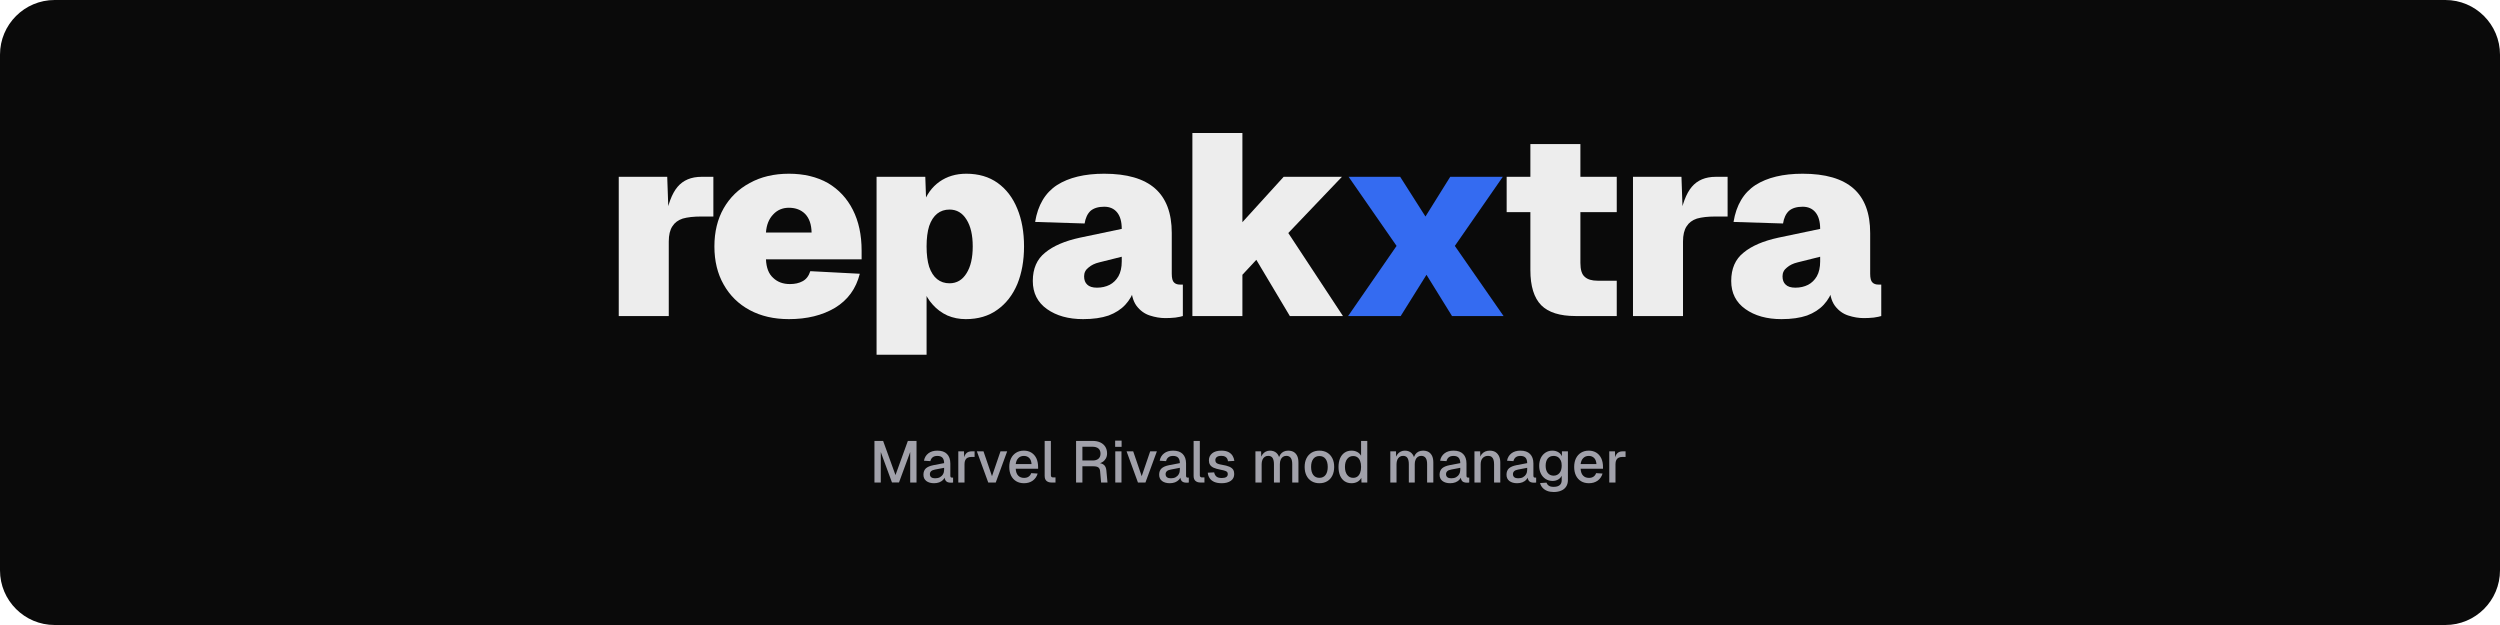
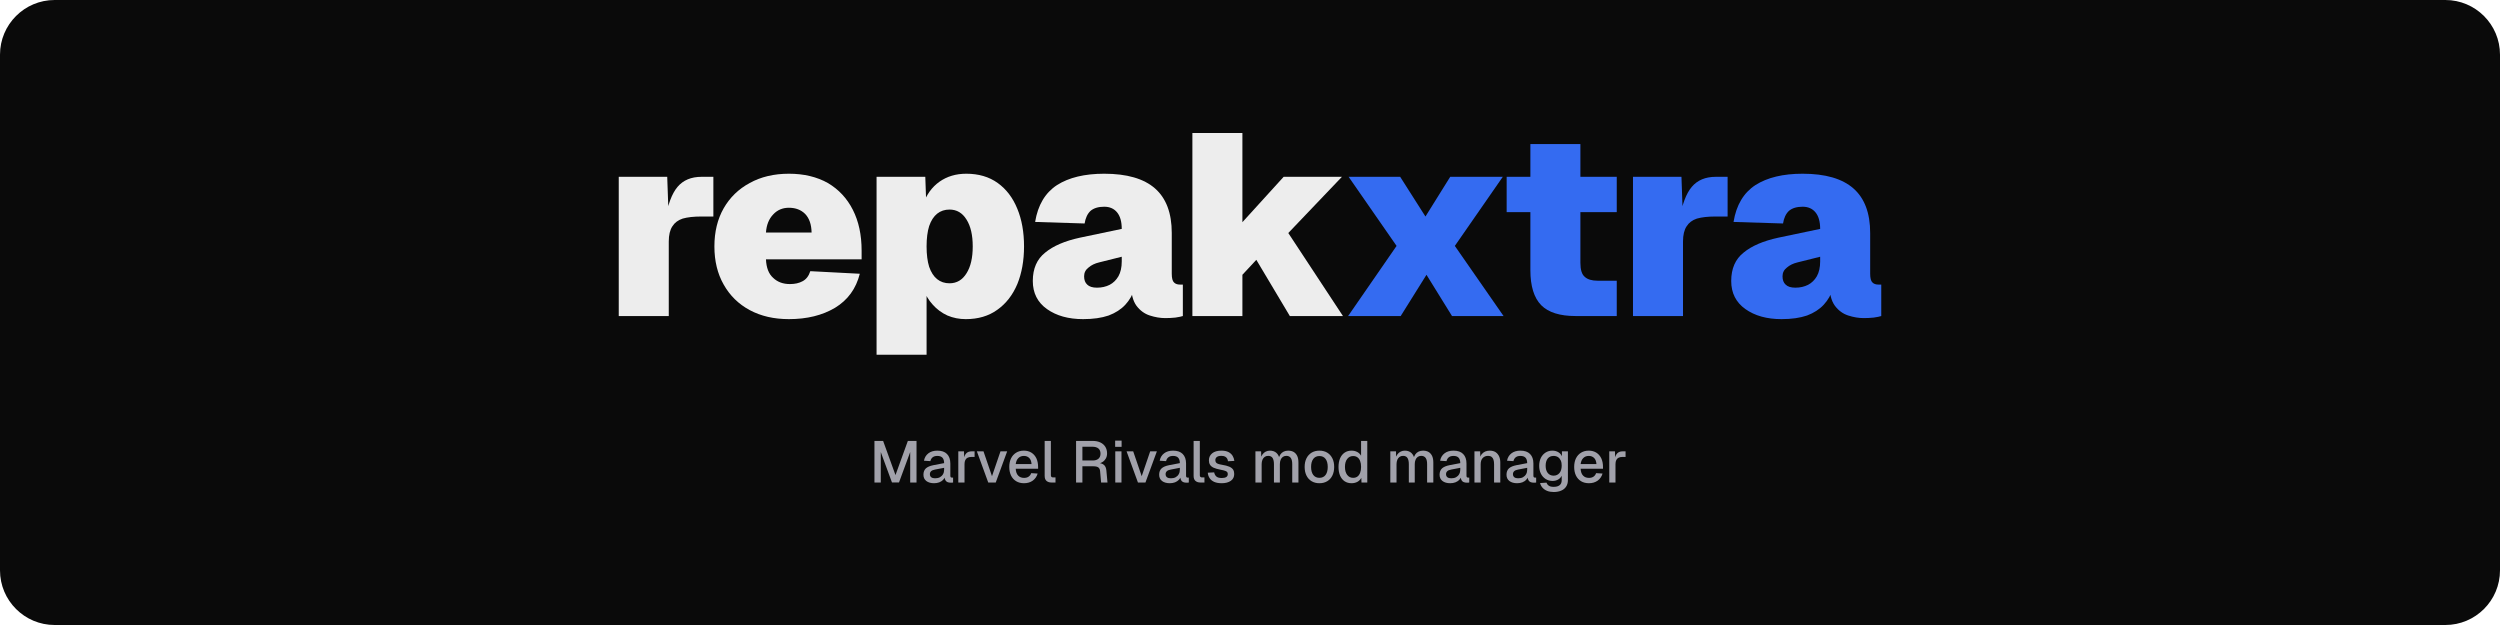
<svg xmlns="http://www.w3.org/2000/svg" viewBox="0 0 1280 320" width="1280" height="320" role="img" aria-label="repakxtra, Marvel Rivals mod manager">
  <rect width="1280" height="320" rx="28" fill="#0a0a0a" />
  <g fill="#ededed">
    <g transform="translate(309.41 161.81) scale(0.132 -0.132)">
      <path transform="translate(0 0)" d="M56 0V540H244L250 370L236 372Q251 462 284 501Q317 540 377 540H423V386H375Q332 386 304 378Q277 369 264 348Q250 327 250 289V0Z" />
      <path transform="translate(395 0)" d="M321 -12Q234 -12 169 23Q104 58 68 122Q32 185 32 270Q32 355 68 418Q104 481 169 516Q234 552 321 552Q408 552 472 516Q535 479 569 412Q603 345 603 254V220H232Q234 171 260 148Q285 124 325 124Q354 124 374 135Q395 146 404 174L596 164Q574 77 500 32Q426 -12 321 -12ZM232 324H409Q408 371 384 396Q360 420 321 420Q284 420 260 394Q235 368 232 324Z" />
      <path transform="translate(1000 0)" d="M56 -150V540H245L249 427L236 432Q256 490 300 521Q344 552 404 552Q476 552 526 516Q576 480 602 416Q628 353 628 270Q628 188 602 124Q575 60 524 24Q474 -12 402 -12Q364 -12 331 2Q298 17 274 44Q249 71 237 108L250 112V-150ZM339 127Q381 127 405 166Q429 204 429 270Q429 336 405 374Q381 413 339 413Q311 413 291 397Q271 381 260 349Q250 317 250 270Q250 223 260 191Q271 159 291 143Q311 127 339 127Z" />
      <path transform="translate(1630 0)" d="M227 -12Q142 -12 87 27Q32 66 32 136Q32 208 80 246Q127 285 215 304L377 338Q377 380 359 402Q341 424 309 424Q275 424 256 408Q238 391 233 359L41 365Q57 463 126 508Q195 552 309 552Q441 552 506 495Q571 438 571 322V164Q571 138 580 130Q588 122 603 122H614V0Q605 -3 585 -6Q565 -8 546 -8Q517 -8 486 2Q455 12 434 40Q413 69 413 124L427 108Q416 71 391 44Q366 17 326 2Q285 -12 227 -12ZM281 110Q308 110 330 121Q351 132 364 154Q377 177 377 212V230L289 208Q264 202 248 188Q231 175 231 154Q231 133 243 122Q255 110 281 110Z" />
      <path transform="translate(2225 0)" d="M56 0V710H250V364L410 540H636L428 322L640 0H434L304 218L250 160V0Z" />
      <path transform="translate(2840 0)" fill="#346bf1" d="M45 0 233 272 47 540H247L345 386L441 540H645L459 272L648 0H448L349 160L249 0Z" />
-       <path transform="translate(3469 0)" d="M298 0Q207 0 165 42Q123 85 123 178V667H317V206Q317 166 334 152Q350 137 384 137H458V0ZM31 403V540H458V403Z" />
-       <path transform="translate(3934 0)" d="M56 0V540H244L250 370L236 372Q251 462 284 501Q317 540 377 540H423V386H375Q332 386 304 378Q277 369 264 348Q250 327 250 289V0Z" />
-       <path transform="translate(4339 0)" d="M227 -12Q142 -12 87 27Q32 66 32 136Q32 208 80 246Q127 285 215 304L377 338Q377 380 359 402Q341 424 309 424Q275 424 256 408Q238 391 233 359L41 365Q57 463 126 508Q195 552 309 552Q441 552 506 495Q571 438 571 322V164Q571 138 580 130Q588 122 603 122H614V0Q605 -3 585 -6Q565 -8 546 -8Q517 -8 486 2Q455 12 434 40Q413 69 413 124L427 108Q416 71 391 44Q366 17 326 2Q285 -12 227 -12ZM281 110Q308 110 330 121Q351 132 364 154Q377 177 377 212V230L289 208Q264 202 248 188Q231 175 231 154Q231 133 243 122Q255 110 281 110Z" />
+       <path transform="translate(3469 0)" fill="#346bf1" d="M298 0Q207 0 165 42Q123 85 123 178V667H317V206Q317 166 334 152Q350 137 384 137H458V0ZM31 403V540H458V403Z" />
+       <path transform="translate(3934 0)" fill="#346bf1" d="M56 0V540H244L250 370L236 372Q251 462 284 501Q317 540 377 540H423V386H375Q332 386 304 378Q277 369 264 348Q250 327 250 289V0Z" />
+       <path transform="translate(4339 0)" fill="#346bf1" d="M227 -12Q142 -12 87 27Q32 66 32 136Q32 208 80 246Q127 285 215 304L377 338Q377 380 359 402Q341 424 309 424Q275 424 256 408Q238 391 233 359L41 365Q57 463 126 508Q195 552 309 552Q441 552 506 495Q571 438 571 322V164Q571 138 580 130Q588 122 603 122H614V0Q605 -3 585 -6Q565 -8 546 -8Q517 -8 486 2Q455 12 434 40Q413 69 413 124L427 108Q416 71 391 44Q366 17 326 2Q285 -12 227 -12ZM281 110Q308 110 330 121Q351 132 364 154Q377 177 377 212V230L289 208Q264 202 248 188Q231 175 231 154Q231 133 243 122Q255 110 281 110Z" />
    </g>
  </g>
  <g fill="#a1a1aa">
    <g transform="translate(445.14 247.05) scale(0.03 -0.03)">
      <path transform="translate(0 0)" d="M86 0V710H234L445 127L656 710H804V0H696V520L505 1H385L194 520V0Z" />
      <path transform="translate(880 0)" d="M224 -12Q141 -12 91 26Q42 64 42 133Q42 202 83 241Q125 279 212 296L395 331Q395 393 366 424Q337 454 280 454Q229 454 200 431Q171 409 160 365L51 372Q66 452 126 498Q185 544 280 544Q388 544 444 487Q501 429 501 325V118Q501 99 508 91Q514 84 529 84H548V0Q543 -1 532 -2Q521 -3 509 -3Q475 -3 450 8Q426 19 414 44Q402 70 402 113L413 108Q405 73 378 46Q352 19 312 3Q271 -12 224 -12ZM241 72Q289 72 323 90Q357 109 376 142Q395 175 395 217V251L239 221Q191 212 172 192Q152 173 152 143Q152 109 175 90Q199 72 241 72Z" />
      <path transform="translate(1442 0)" d="M75 0V532H172L176 391L167 394Q178 466 212 499Q245 532 302 532H353V437H302Q262 437 235 424Q208 411 195 384Q181 357 181 314V0Z" />
      <path transform="translate(1812 0)" d="M216 0 22 532H135L280 108L425 532H539L344 0Z" />
      <path transform="translate(2345 0)" d="M294 -12Q216 -12 160 22Q103 56 72 119Q42 182 42 266Q42 350 72 412Q103 475 159 509Q215 544 291 544Q363 544 418 511Q473 477 504 414Q534 351 534 262V235H152Q156 157 194 118Q231 79 295 79Q342 79 373 101Q404 123 416 160L526 153Q505 79 444 33Q382 -12 294 -12ZM152 315H422Q417 386 381 420Q346 454 291 454Q234 454 198 418Q161 383 152 315Z" />
      <path transform="translate(2916 0)" d="M191 0Q139 0 107 27Q75 54 75 113V710H181V123Q181 105 191 96Q200 87 218 87H260V0Z" />
      <path transform="translate(3441 0)" d="M86 0V710H369Q445 710 500 684Q555 658 585 610Q615 562 615 496Q615 448 594 410Q572 372 537 350Q501 327 461 324L456 333Q523 333 560 302Q597 272 603 207L622 0H513L496 193Q493 236 467 257Q441 277 382 277H194V0ZM194 376H371Q432 376 468 406Q503 437 503 493Q503 550 467 581Q431 611 362 611H194Z" />
      <path transform="translate(4121 0)" d="M75 0V532H181V0ZM73 609V715H183V609Z" />
      <path transform="translate(4367 0)" d="M216 0 22 532H135L280 108L425 532H539L344 0Z" />
      <path transform="translate(4903 0)" d="M224 -12Q141 -12 91 26Q42 64 42 133Q42 202 83 241Q125 279 212 296L395 331Q395 393 366 424Q337 454 280 454Q229 454 200 431Q171 409 160 365L51 372Q66 452 126 498Q185 544 280 544Q388 544 444 487Q501 429 501 325V118Q501 99 508 91Q514 84 529 84H548V0Q543 -1 532 -2Q521 -3 509 -3Q475 -3 450 8Q426 19 414 44Q402 70 402 113L413 108Q405 73 378 46Q352 19 312 3Q271 -12 224 -12ZM241 72Q289 72 323 90Q357 109 376 142Q395 175 395 217V251L239 221Q191 212 172 192Q152 173 152 143Q152 109 175 90Q199 72 241 72Z" />
      <path transform="translate(5458 0)" d="M191 0Q139 0 107 27Q75 54 75 113V710H181V123Q181 105 191 96Q200 87 218 87H260V0Z" />
      <path transform="translate(5733 0)" d="M280 -12Q203 -12 151 11Q100 34 73 75Q46 115 42 168L151 173Q159 129 188 103Q217 77 280 77Q330 77 356 93Q383 109 383 144Q383 164 374 177Q365 190 339 199Q313 209 262 218Q184 233 140 253Q97 274 79 305Q61 335 61 379Q61 452 116 498Q171 544 275 544Q348 544 395 520Q442 495 466 455Q490 415 495 369L386 363Q385 388 372 409Q360 430 336 443Q312 455 273 455Q221 455 196 435Q171 415 171 383Q171 359 181 344Q191 329 216 319Q241 310 283 303Q364 290 410 270Q456 249 475 219Q493 188 493 145Q493 70 435 29Q376 -12 280 -12Z" />
      <path transform="translate(6513 0)" d="M75 0V532H172L175 400L163 404Q172 448 195 479Q217 510 250 527Q283 544 322 544Q390 544 433 506Q476 467 487 400L470 400Q479 447 501 479Q522 510 556 527Q590 544 633 544Q689 544 729 521Q768 497 789 452Q809 407 809 342V0H703V316Q703 385 678 420Q653 455 602 455Q569 455 544 438Q519 421 506 389Q492 357 492 312V0H391V312Q391 380 369 417Q346 455 292 455Q258 455 234 438Q209 421 195 389Q181 356 181 312V0Z" />
      <path transform="translate(7386 0)" d="M294 -12Q218 -12 161 22Q104 56 73 119Q42 182 42 266Q42 351 73 413Q104 475 161 510Q218 544 294 544Q370 544 427 510Q484 475 515 413Q546 351 546 266Q546 182 515 119Q484 56 427 22Q370 -12 294 -12ZM294 80Q362 80 399 129Q436 179 436 266Q436 353 399 403Q362 452 294 452Q227 452 189 403Q152 353 152 266Q152 179 189 129Q227 80 294 80Z" />
      <path transform="translate(7964 0)" d="M264 -12Q196 -12 145 22Q95 56 68 119Q42 181 42 266Q42 351 69 414Q96 476 146 510Q196 544 264 544Q319 544 362 521Q405 498 427 457V710H533V0H434L431 80Q409 37 365 12Q320 -12 264 -12ZM292 80Q335 80 365 102Q395 124 411 166Q427 208 427 266Q427 326 411 367Q395 409 365 430Q335 452 292 452Q228 452 190 402Q152 353 152 266Q152 180 190 130Q228 80 292 80Z" />
      <path transform="translate(8815 0)" d="M75 0V532H172L175 400L163 404Q172 448 195 479Q217 510 250 527Q283 544 322 544Q390 544 433 506Q476 467 487 400L470 400Q479 447 501 479Q522 510 556 527Q590 544 633 544Q689 544 729 521Q768 497 789 452Q809 407 809 342V0H703V316Q703 385 678 420Q653 455 602 455Q569 455 544 438Q519 421 506 389Q492 357 492 312V0H391V312Q391 380 369 417Q346 455 292 455Q258 455 234 438Q209 421 195 389Q181 356 181 312V0Z" />
      <path transform="translate(9689 0)" d="M224 -12Q141 -12 91 26Q42 64 42 133Q42 202 83 241Q125 279 212 296L395 331Q395 393 366 424Q337 454 280 454Q229 454 200 431Q171 409 160 365L51 372Q66 452 126 498Q185 544 280 544Q388 544 444 487Q501 429 501 325V118Q501 99 508 91Q514 84 529 84H548V0Q543 -1 532 -2Q521 -3 509 -3Q475 -3 450 8Q426 19 414 44Q402 70 402 113L413 108Q405 73 378 46Q352 19 312 3Q271 -12 224 -12ZM241 72Q289 72 323 90Q357 109 376 142Q395 175 395 217V251L239 221Q191 212 172 192Q152 173 152 143Q152 109 175 90Q199 72 241 72Z" />
      <path transform="translate(10251 0)" d="M75 0V532H172L176 390L163 397Q172 449 197 481Q222 513 258 529Q294 544 336 544Q396 544 436 518Q475 491 496 446Q516 400 516 342V0H410V310Q410 357 400 389Q390 421 367 438Q344 455 307 455Q251 455 216 418Q181 381 181 310V0Z" />
      <path transform="translate(10831 0)" d="M224 -12Q141 -12 91 26Q42 64 42 133Q42 202 83 241Q125 279 212 296L395 331Q395 393 366 424Q337 454 280 454Q229 454 200 431Q171 409 160 365L51 372Q66 452 126 498Q185 544 280 544Q388 544 444 487Q501 429 501 325V118Q501 99 508 91Q514 84 529 84H548V0Q543 -1 532 -2Q521 -3 509 -3Q475 -3 450 8Q426 19 414 44Q402 70 402 113L413 108Q405 73 378 46Q352 19 312 3Q271 -12 224 -12ZM241 72Q289 72 323 90Q357 109 376 142Q395 175 395 217V251L239 221Q191 212 172 192Q152 173 152 143Q152 109 175 90Q199 72 241 72Z" />
      <path transform="translate(11389 0)" d="M289 -162Q226 -162 178 -143Q130 -124 99 -89Q68 -55 57 -9L167 -2Q178 -35 206 -54Q233 -74 289 -74Q355 -74 390 -46Q426 -18 426 39V116Q407 75 365 51Q323 27 271 27Q204 27 152 60Q100 93 71 151Q42 209 42 285Q42 362 70 420Q99 478 150 511Q202 544 267 544Q324 544 368 518Q411 492 430 448V532H532V42Q532 -24 502 -69Q473 -115 418 -138Q364 -162 289 -162ZM288 117Q350 117 388 162Q425 207 426 286Q427 338 410 376Q393 413 362 434Q330 454 288 454Q223 454 187 409Q152 363 152 286Q152 208 188 163Q225 117 288 117Z" />
      <path transform="translate(11986 0)" d="M294 -12Q216 -12 160 22Q103 56 72 119Q42 182 42 266Q42 350 72 412Q103 475 159 509Q215 544 291 544Q363 544 418 511Q473 477 504 414Q534 351 534 262V235H152Q156 157 194 118Q231 79 295 79Q342 79 373 101Q404 123 416 160L526 153Q505 79 444 33Q382 -12 294 -12ZM152 315H422Q417 386 381 420Q346 454 291 454Q234 454 198 418Q161 383 152 315Z" />
      <path transform="translate(12552 0)" d="M75 0V532H172L176 391L167 394Q178 466 212 499Q245 532 302 532H353V437H302Q262 437 235 424Q208 411 195 384Q181 357 181 314V0Z" />
    </g>
  </g>
</svg>
